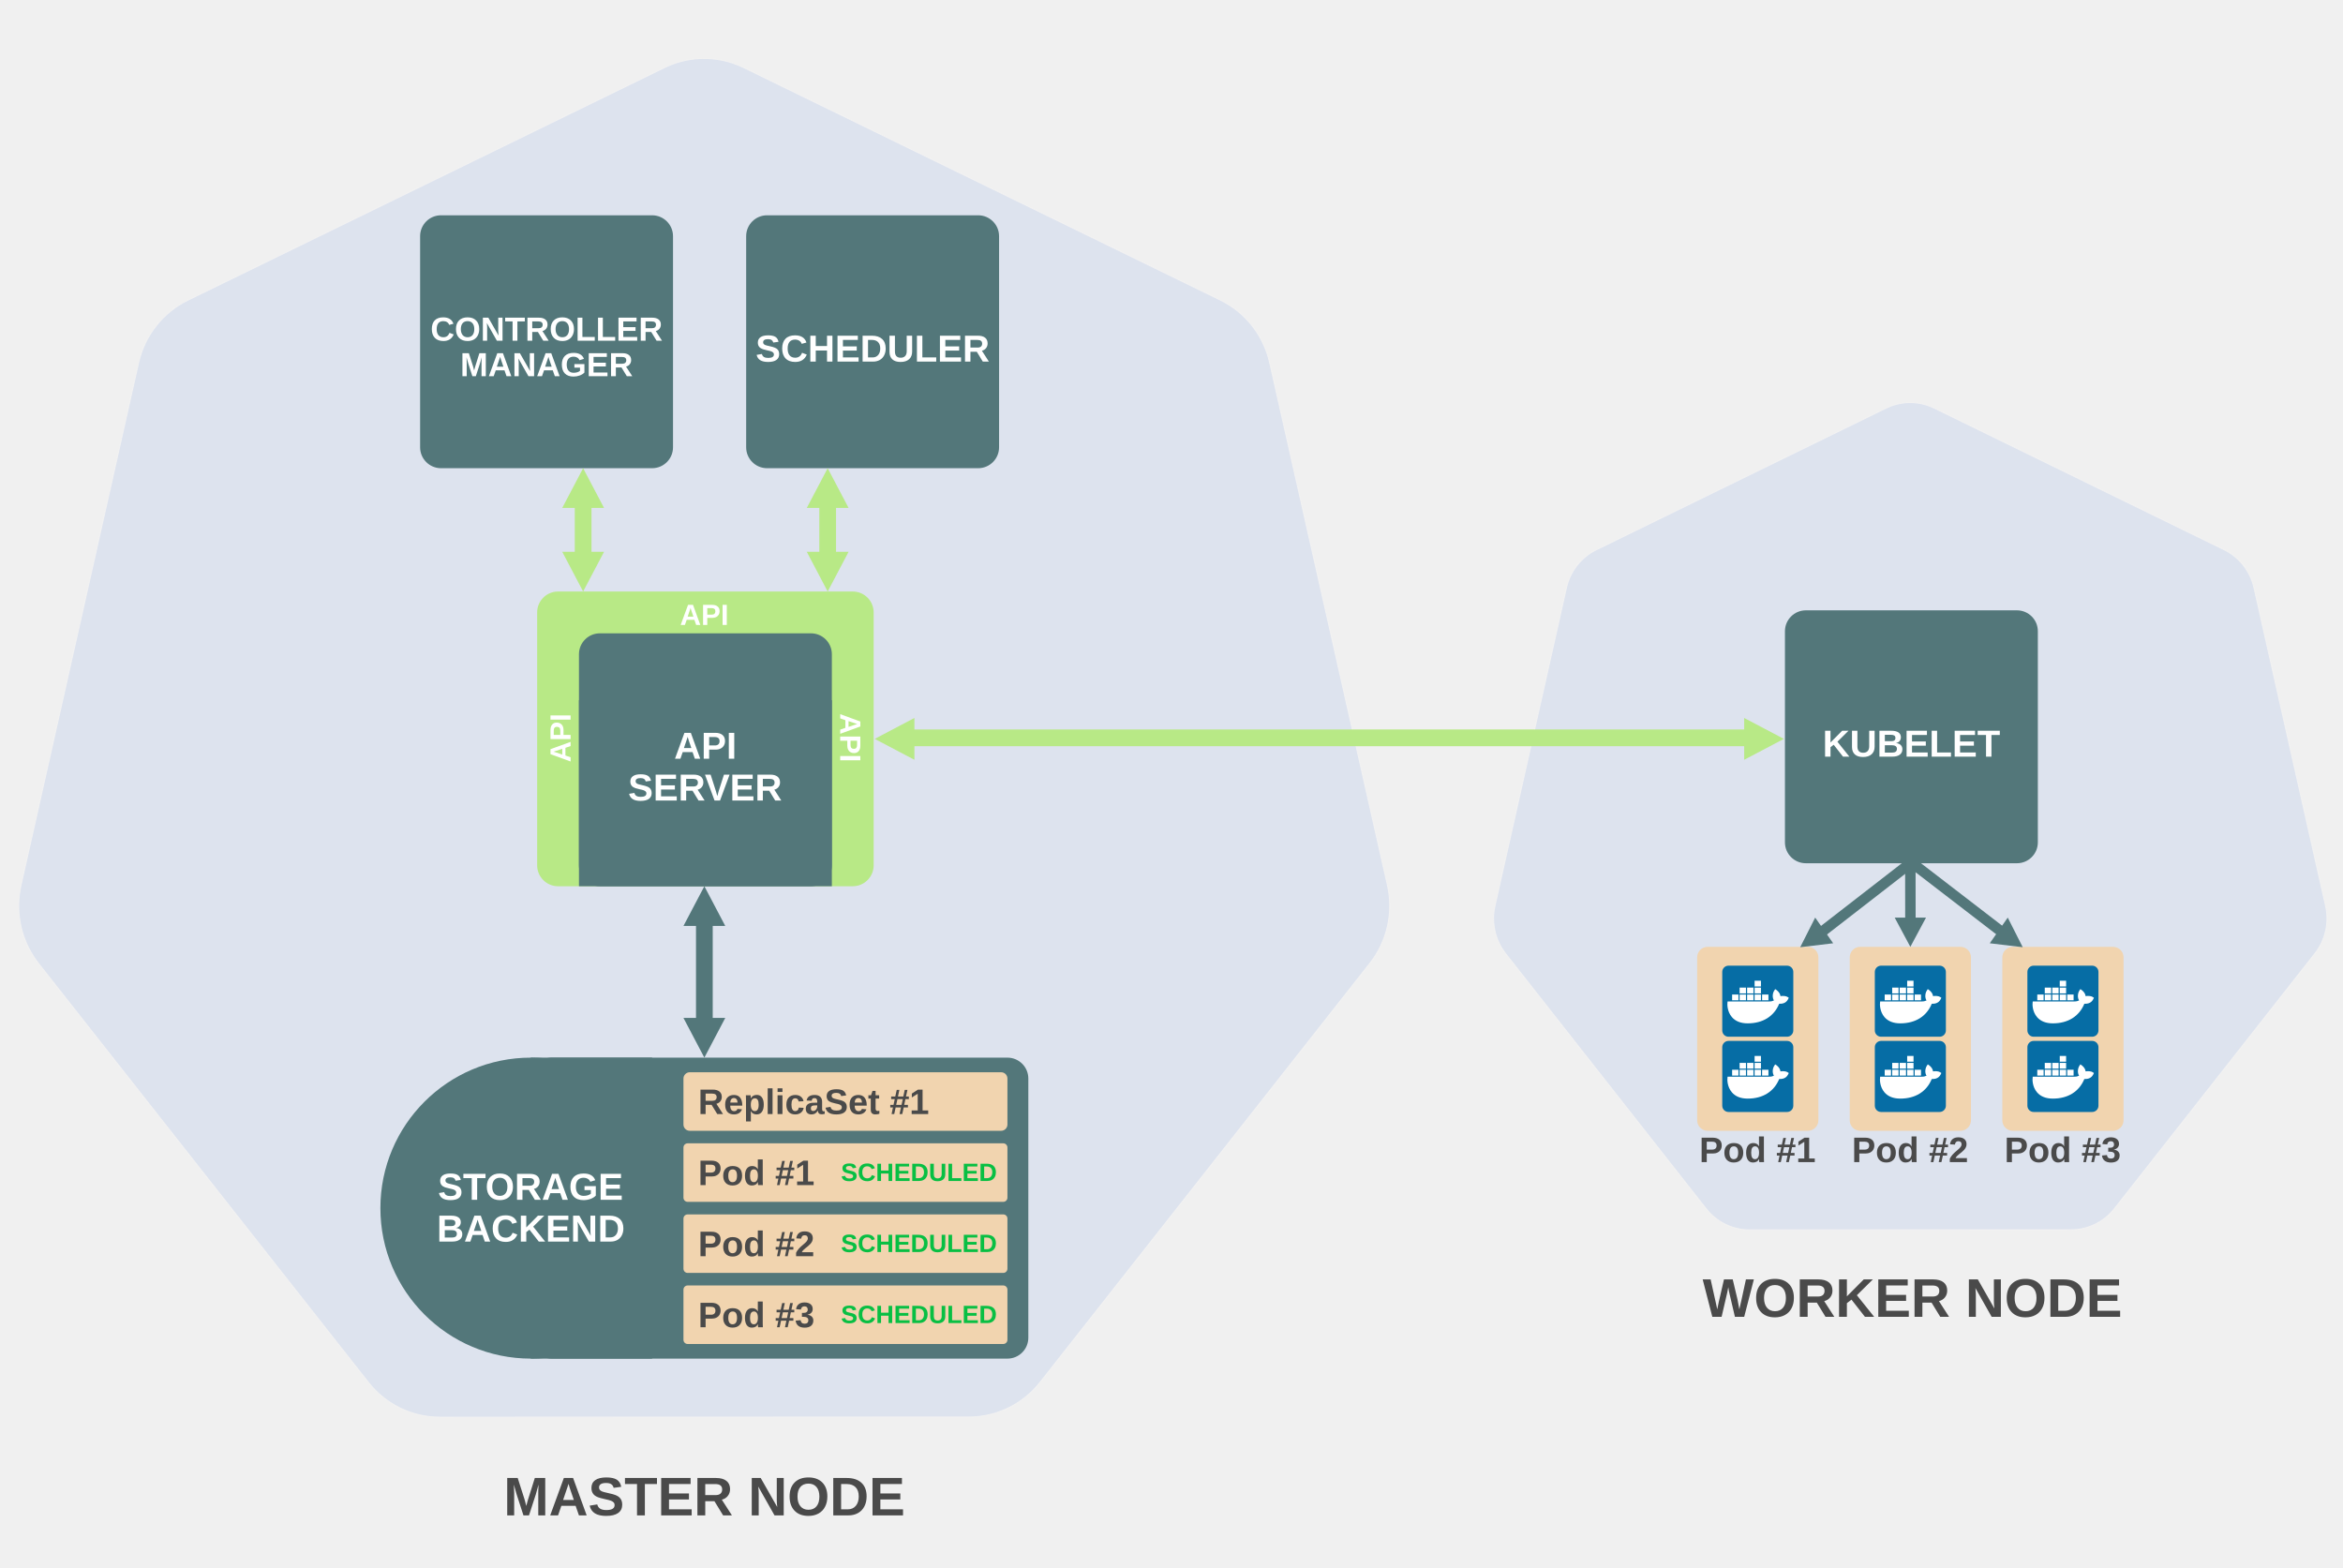
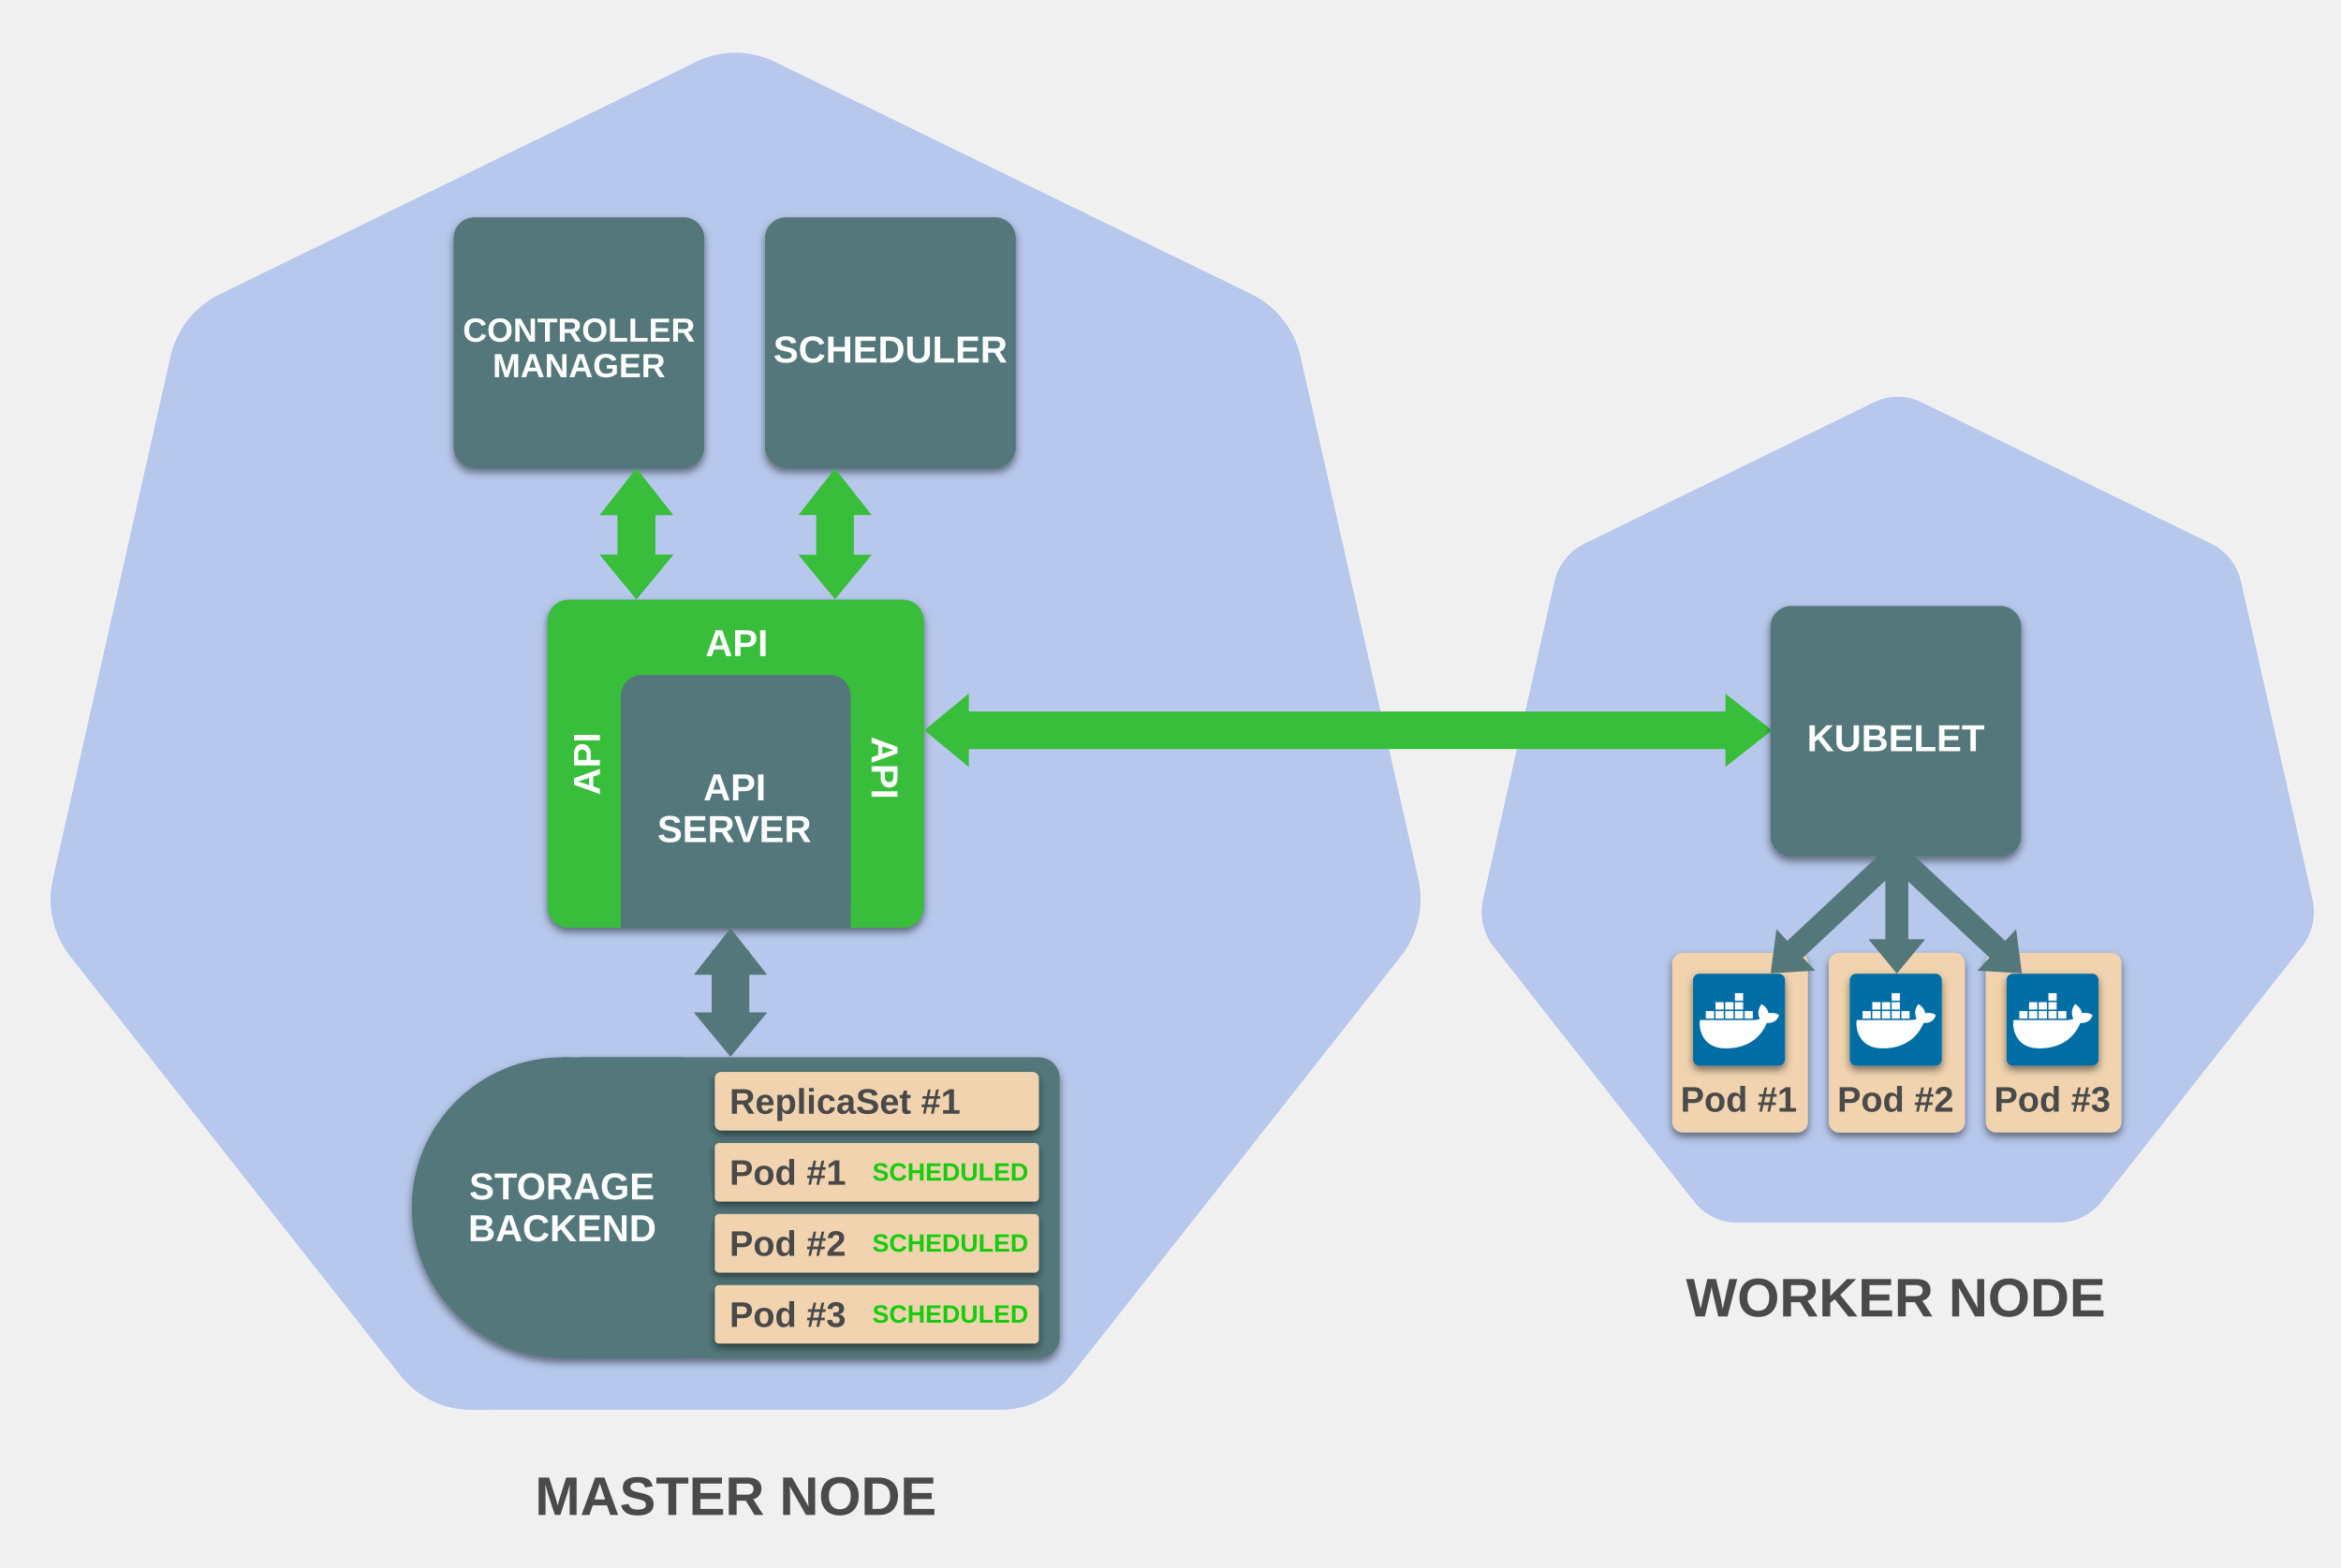
- <svg xmlns="http://www.w3.org/2000/svg" width="1121px" height="750px" viewBox="0 0 1121 750" version="1.1">
-   <g id="kubernetes-internals-7" stroke="none" stroke-width="1" fill="none" fill-rule="evenodd" transform="translate(1, 0)">
-     <g id="Kubernetes-background" opacity="0.1" transform="translate(7, 27)" fill="#326CE5" fill-rule="nonzero" stroke="#FFFFFF" stroke-width="0.5">
+ <svg xmlns="http://www.w3.org/2000/svg" xmlns:xlink="http://www.w3.org/1999/xlink" width="1120px" height="750px" viewBox="0 0 1120 750" version="1.1">
+   <defs>
+     <filter x="-3.9%" y="-9.7%" width="107.7%" height="118.1%" filterUnits="objectBoundingBox" id="filter-1">
+       <feOffset dx="0" dy="2" in="SourceAlpha" result="shadowOffsetOuter1" />
+       <feGaussianBlur stdDeviation="2" in="shadowOffsetOuter1" result="shadowBlurOuter1" />
+       <feColorMatrix values="0 0 0 0 0   0 0 0 0 0   0 0 0 0 0  0 0 0 0.5 0" type="matrix" in="shadowBlurOuter1" result="shadowMatrixOuter1" />
+       <feMerge>
+         <feMergeNode in="shadowMatrixOuter1" />
+         <feMergeNode in="SourceGraphic" />
+       </feMerge>
+     </filter>
+     <filter x="-7.7%" y="-42.9%" width="115.5%" height="185.7%" filterUnits="objectBoundingBox" id="filter-2">
+       <feOffset dx="0" dy="2" in="SourceAlpha" result="shadowOffsetOuter1" />
+       <feGaussianBlur stdDeviation="2" in="shadowOffsetOuter1" result="shadowBlurOuter1" />
+       <feColorMatrix values="0 0 0 0 0   0 0 0 0 0   0 0 0 0 0  0 0 0 0.5 0" type="matrix" in="shadowBlurOuter1" result="shadowMatrixOuter1" />
+       <feMerge>
+         <feMergeNode in="shadowMatrixOuter1" />
+         <feMergeNode in="SourceGraphic" />
+       </feMerge>
+     </filter>
+     <filter x="-7.7%" y="-42.9%" width="115.5%" height="185.7%" filterUnits="objectBoundingBox" id="filter-3">
+       <feOffset dx="0" dy="2" in="SourceAlpha" result="shadowOffsetOuter1" />
+       <feGaussianBlur stdDeviation="2" in="shadowOffsetOuter1" result="shadowBlurOuter1" />
+       <feColorMatrix values="0 0 0 0 0   0 0 0 0 0   0 0 0 0 0  0 0 0 0.5 0" type="matrix" in="shadowBlurOuter1" result="shadowMatrixOuter1" />
+       <feMerge>
+         <feMergeNode in="shadowMatrixOuter1" />
+         <feMergeNode in="SourceGraphic" />
+       </feMerge>
+     </filter>
+     <filter x="-7.7%" y="-42.9%" width="115.5%" height="185.7%" filterUnits="objectBoundingBox" id="filter-4">
+       <feOffset dx="0" dy="2" in="SourceAlpha" result="shadowOffsetOuter1" />
+       <feGaussianBlur stdDeviation="2" in="shadowOffsetOuter1" result="shadowBlurOuter1" />
+       <feColorMatrix values="0 0 0 0 0   0 0 0 0 0   0 0 0 0 0  0 0 0 0.5 0" type="matrix" in="shadowBlurOuter1" result="shadowMatrixOuter1" />
+       <feMerge>
+         <feMergeNode in="shadowMatrixOuter1" />
+         <feMergeNode in="SourceGraphic" />
+       </feMerge>
+     </filter>
+     <rect id="path-5" x="0" y="0" width="155" height="28" rx="2" />
+     <filter x="-4.5%" y="-17.9%" width="109.0%" height="150.0%" filterUnits="objectBoundingBox" id="filter-6">
+       <feOffset dx="0" dy="2" in="SourceAlpha" result="shadowOffsetOuter1" />
+       <feGaussianBlur stdDeviation="2" in="shadowOffsetOuter1" result="shadowBlurOuter1" />
+       <feColorMatrix values="0 0 0 0 0   0 0 0 0 0   0 0 0 0 0  0 0 0 0.5 0" type="matrix" in="shadowBlurOuter1" />
+     </filter>
+     <rect id="path-7" x="262" y="287" width="180" height="157" rx="10" />
+     <filter x="-3.9%" y="-3.2%" width="107.8%" height="108.9%" filterUnits="objectBoundingBox" id="filter-8">
+       <feOffset dx="0" dy="2" in="SourceAlpha" result="shadowOffsetOuter1" />
+       <feGaussianBlur stdDeviation="2" in="shadowOffsetOuter1" result="shadowBlurOuter1" />
+       <feColorMatrix values="0 0 0 0 0   0 0 0 0 0   0 0 0 0 0  0 0 0 0.5 0" type="matrix" in="shadowBlurOuter1" />
+     </filter>
+     <filter x="-10.0%" y="-10.0%" width="120.0%" height="120.0%" filterUnits="objectBoundingBox" id="filter-9">
+       <feOffset dx="0" dy="2" in="SourceAlpha" result="shadowOffsetOuter1" />
+       <feGaussianBlur stdDeviation="2" in="shadowOffsetOuter1" result="shadowBlurOuter1" />
+       <feColorMatrix values="0 0 0 0 0   0 0 0 0 0   0 0 0 0 0  0 0 0 0.5 0" type="matrix" in="shadowBlurOuter1" result="shadowMatrixOuter1" />
+       <feMerge>
+         <feMergeNode in="shadowMatrixOuter1" />
+         <feMergeNode in="SourceGraphic" />
+       </feMerge>
+     </filter>
+     <filter x="-10.0%" y="-10.0%" width="120.0%" height="120.0%" filterUnits="objectBoundingBox" id="filter-10">
+       <feOffset dx="0" dy="2" in="SourceAlpha" result="shadowOffsetOuter1" />
+       <feGaussianBlur stdDeviation="2" in="shadowOffsetOuter1" result="shadowBlurOuter1" />
+       <feColorMatrix values="0 0 0 0 0   0 0 0 0 0   0 0 0 0 0  0 0 0 0.5 0" type="matrix" in="shadowBlurOuter1" result="shadowMatrixOuter1" />
+       <feMerge>
+         <feMergeNode in="shadowMatrixOuter1" />
+         <feMergeNode in="SourceGraphic" />
+       </feMerge>
+     </filter>
+     <filter x="-10.0%" y="-10.0%" width="120.0%" height="120.0%" filterUnits="objectBoundingBox" id="filter-11">
+       <feOffset dx="0" dy="2" in="SourceAlpha" result="shadowOffsetOuter1" />
+       <feGaussianBlur stdDeviation="2" in="shadowOffsetOuter1" result="shadowBlurOuter1" />
+       <feColorMatrix values="0 0 0 0 0   0 0 0 0 0   0 0 0 0 0  0 0 0 0.5 0" type="matrix" in="shadowBlurOuter1" result="shadowMatrixOuter1" />
+       <feMerge>
+         <feMergeNode in="shadowMatrixOuter1" />
+         <feMergeNode in="SourceGraphic" />
+       </feMerge>
+     </filter>
+     <rect id="path-12" x="800" y="456" width="65" height="86" rx="5" />
+     <filter x="-10.8%" y="-5.8%" width="121.5%" height="116.3%" filterUnits="objectBoundingBox" id="filter-13">
+       <feOffset dx="0" dy="2" in="SourceAlpha" result="shadowOffsetOuter1" />
+       <feGaussianBlur stdDeviation="2" in="shadowOffsetOuter1" result="shadowBlurOuter1" />
+       <feColorMatrix values="0 0 0 0 0   0 0 0 0 0   0 0 0 0 0  0 0 0 0.5 0" type="matrix" in="shadowBlurOuter1" />
+     </filter>
+     <filter x="-18.5%" y="-14.0%" width="136.9%" height="127.9%" filterUnits="objectBoundingBox" id="filter-14">
+       <feOffset dx="0" dy="2" in="SourceAlpha" result="shadowOffsetOuter1" />
+       <feGaussianBlur stdDeviation="2" in="shadowOffsetOuter1" result="shadowBlurOuter1" />
+       <feColorMatrix values="0 0 0 0 0   0 0 0 0 0   0 0 0 0 0  0 0 0 0.5 0" type="matrix" in="shadowBlurOuter1" result="shadowMatrixOuter1" />
+       <feMerge>
+         <feMergeNode in="shadowMatrixOuter1" />
+         <feMergeNode in="SourceGraphic" />
+       </feMerge>
+     </filter>
+     <filter x="-27.3%" y="-27.3%" width="154.5%" height="154.5%" filterUnits="objectBoundingBox" id="filter-15">
+       <feOffset dx="0" dy="2" in="SourceAlpha" result="shadowOffsetOuter1" />
+       <feGaussianBlur stdDeviation="2" in="shadowOffsetOuter1" result="shadowBlurOuter1" />
+       <feColorMatrix values="0 0 0 0 0   0 0 0 0 0   0 0 0 0 0  0 0 0 0.5 0" type="matrix" in="shadowBlurOuter1" result="shadowMatrixOuter1" />
+       <feMerge>
+         <feMergeNode in="shadowMatrixOuter1" />
+         <feMergeNode in="SourceGraphic" />
+       </feMerge>
+     </filter>
+     <filter x="-27.3%" y="-27.3%" width="154.5%" height="154.5%" filterUnits="objectBoundingBox" id="filter-16">
+       <feOffset dx="0" dy="2" in="SourceAlpha" result="shadowOffsetOuter1" />
+       <feGaussianBlur stdDeviation="2" in="shadowOffsetOuter1" result="shadowBlurOuter1" />
+       <feColorMatrix values="0 0 0 0 0   0 0 0 0 0   0 0 0 0 0  0 0 0 0.5 0" type="matrix" in="shadowBlurOuter1" result="shadowMatrixOuter1" />
+       <feMerge>
+         <feMergeNode in="shadowMatrixOuter1" />
+         <feMergeNode in="SourceGraphic" />
+       </feMerge>
+     </filter>
+     <rect id="path-17" x="950" y="456" width="65" height="86" rx="5" />
+     <filter x="-10.8%" y="-5.8%" width="121.5%" height="116.3%" filterUnits="objectBoundingBox" id="filter-18">
+       <feOffset dx="0" dy="2" in="SourceAlpha" result="shadowOffsetOuter1" />
+       <feGaussianBlur stdDeviation="2" in="shadowOffsetOuter1" result="shadowBlurOuter1" />
+       <feColorMatrix values="0 0 0 0 0   0 0 0 0 0   0 0 0 0 0  0 0 0 0.5 0" type="matrix" in="shadowBlurOuter1" />
+     </filter>
+     <filter x="-27.3%" y="-27.3%" width="154.5%" height="154.5%" filterUnits="objectBoundingBox" id="filter-19">
+       <feOffset dx="0" dy="2" in="SourceAlpha" result="shadowOffsetOuter1" />
+       <feGaussianBlur stdDeviation="2" in="shadowOffsetOuter1" result="shadowBlurOuter1" />
+       <feColorMatrix values="0 0 0 0 0   0 0 0 0 0   0 0 0 0 0  0 0 0 0.5 0" type="matrix" in="shadowBlurOuter1" result="shadowMatrixOuter1" />
+       <feMerge>
+         <feMergeNode in="shadowMatrixOuter1" />
+         <feMergeNode in="SourceGraphic" />
+       </feMerge>
+     </filter>
+   </defs>
+   <g id="kubernetes-internals-7" stroke="none" stroke-width="1" fill="none" fill-rule="evenodd">
+     <g id="Kubernetes-background" opacity="0.3" transform="translate(708, 189)" fill="#326CE5" fill-rule="nonzero" stroke="#FFFFFF" stroke-width="0.5">
+       <path d="M198.574,0.615 C195.049,0.797 191.594,1.691 188.414,3.245 L49.78,71.008 C42.511,74.559 37.231,81.275 35.436,89.255 L1.233,241.467 C-0.362,248.552 0.936,255.991 4.833,262.09 C5.3,262.828 5.803,263.542 6.34,264.23 L102.297,386.279 C107.329,392.677 114.957,396.402 123.024,396.4 L276.907,396.364 C284.971,396.37 292.599,392.652 297.634,386.261 L393.556,264.194 C398.59,257.793 400.476,249.414 398.68,241.431 L364.425,89.218 C362.629,81.239 357.35,74.523 350.081,70.972 L211.428,3.245 C207.428,1.29 203.008,0.386 198.574,0.615 Z" id="path3055" />
+     </g>
+     <g id="Kubernetes-background" opacity="0.3" transform="translate(23, 24)" fill="#326CE5" fill-rule="nonzero" stroke="#FFFFFF" stroke-width="0.5">
      <path d="M326.654,1.011 C320.855,1.309 315.173,2.777 309.941,5.33 L81.887,116.618 C69.93,122.45 61.246,133.479 58.291,146.585 L2.029,396.566 C-0.596,408.202 1.54,420.419 7.95,430.434 C8.719,431.646 9.546,432.819 10.429,433.949 L168.279,634.393 C176.556,644.9 189.105,651.017 202.375,651.015 L455.512,650.955 C468.777,650.965 481.326,644.859 489.608,634.363 L647.4,433.89 C655.681,423.378 658.784,409.617 655.829,396.506 L599.479,146.525 C596.525,133.42 587.84,122.39 575.883,116.558 L347.8,5.33 C341.22,2.119 333.948,0.634 326.654,1.011 Z" id="path3055" />
    </g>
-     <g id="Group-16" transform="translate(326, 424)">
-       <path d="M10,19 L10,63" id="Line" stroke="#53777A" stroke-width="8" stroke-linecap="square" />
-       <polygon id="Triangle" fill="#53777A" transform="translate(10, 72.5) scale(-1, -1) translate(-10, -72.5) " points="10 63 20 82 0 82" />
-       <polygon id="Triangle" fill="#53777A" transform="translate(10, 9.5) scale(-1, 1) translate(-10, -9.5) " points="10 0 20 19 0 19" />
-     </g>
-     <g id="Kubernetes-background" opacity="0.1" transform="translate(713, 192)" fill="#326CE5" fill-rule="nonzero" stroke="#FFFFFF" stroke-width="0.5">
-       <path d="M198.574,0.615 C195.049,0.797 191.594,1.691 188.414,3.245 L49.78,71.008 C42.511,74.559 37.231,81.275 35.436,89.255 L1.233,241.467 C-0.362,248.552 0.936,255.991 4.833,262.09 C5.3,262.828 5.803,263.542 6.34,264.23 L102.297,386.279 C107.329,392.677 114.957,396.402 123.024,396.4 L276.907,396.364 C284.971,396.37 292.599,392.652 297.634,386.261 L393.556,264.194 C398.59,257.793 400.476,249.414 398.68,241.431 L364.425,89.218 C362.629,81.239 357.35,74.523 350.081,70.972 L211.428,3.245 C207.428,1.29 203.008,0.386 198.574,0.615 Z" id="path3055" />
-     </g>
-     <g id="Group-15" transform="translate(181, 506)">
+     <path d="M351.495,225 L352,56" id="Line-2" stroke-linecap="square" />
+     <g id="Group-15" filter="url(#filter-1)" transform="translate(197, 506)">
      <rect id="Rectangle-4" fill="#53777A" x="72" y="1.70530257e-13" width="58" height="144" />
      <rect id="Rectangle-4" fill="#53777A" x="72" y="-5.68434189e-14" width="238" height="144" rx="10" />
-       <g id="Group-12" transform="translate(145, 41)">
+       <g id="Group-12" filter="url(#filter-2)" transform="translate(145, 41)">
        <rect id="Rectangle-3" fill="#F1D4AF" x="0" y="0" width="155" height="28" rx="2" />
        <text id="Pod-#1" font-family="Arial-BoldMT, Arial" font-size="17" font-weight="bold" fill="#4A4A4A">
          <tspan x="7" y="20">Pod #1</tspan>
        </text>
-         <text id="scheduled" font-family="Arial-BoldMT, Arial" font-size="12" font-weight="bold" fill="#08BF43">
+         <text id="SCHEDULED" font-family="Arial-BoldMT, Arial" font-size="12" font-weight="bold" fill="#17CC0B">
          <tspan x="75.328" y="18">SCHEDULED</tspan>
        </text>
      </g>
-       <g id="Group-11" transform="translate(145, 7)">
+       <g id="Group-11" filter="url(#filter-3)" transform="translate(145, 7)">
        <rect id="Rectangle-3" fill="#F1D4AF" x="0" y="0" width="155" height="28" rx="3" />
        <text id="ReplicaSet-#1" font-family="Arial-BoldMT, Arial" font-size="17" font-weight="bold" fill="#4A4A4A">
          <tspan x="7" y="20">ReplicaSet #1</tspan>
        </text>
      </g>
-       <g id="Group-13" transform="translate(145, 75)">
+       <g id="Group-13" filter="url(#filter-4)" transform="translate(145, 75)">
        <rect id="Rectangle-3" fill="#F1D4AF" x="0" y="0" width="155" height="28" rx="2" />
        <text id="Pod-#2" font-family="Arial-BoldMT, Arial" font-size="17" font-weight="bold" fill="#4A4A4A">
          <tspan x="7" y="20">Pod #2</tspan>
        </text>
-         <text id="scheduled" font-family="Arial-BoldMT, Arial" font-size="12" font-weight="bold" fill="#08BF43">
+         <text id="SCHEDULED" font-family="Arial-BoldMT, Arial" font-size="12" font-weight="bold" fill="#17CC0B">
          <tspan x="75.328" y="18">SCHEDULED</tspan>
        </text>
      </g>
      <g id="Group-14" transform="translate(145, 109)">
-         <rect id="Rectangle-3" fill="#F1D4AF" x="0" y="0" width="155" height="28" rx="2" />
+         <g id="Rectangle-3">
+           <use fill="black" fill-opacity="1" filter="url(#filter-6)" xlink:href="#path-5" />
+           <use fill="#F1D4AF" fill-rule="evenodd" xlink:href="#path-5" />
+         </g>
        <text id="Pod-#3" font-family="Arial-BoldMT, Arial" font-size="17" font-weight="bold" fill="#4A4A4A">
          <tspan x="7" y="20">Pod #3</tspan>
        </text>
-         <text id="scheduled" font-family="Arial-BoldMT, Arial" font-size="12" font-weight="bold" fill="#08BF43">
+         <text id="SCHEDULED" font-family="Arial-BoldMT, Arial" font-size="12" font-weight="bold" fill="#17CC0B">
          <tspan x="75.328" y="18">SCHEDULED</tspan>
        </text>
      </g>
      <g id="Group">
        <circle id="Oval" fill="#53777A" cx="72" cy="72" r="72" />
        <text id="STORAGE-BACKEND" font-family="Arial-BoldMT, Arial" font-size="18" font-weight="bold" fill="#FFFFFF">
          <tspan x="27.497" y="68">STORAGE</tspan>
          <tspan x="27" y="88">BACKEND</tspan>
        </text>
      </g>
    </g>
-     <g id="Group-6" transform="translate(256, 283)">
-       <rect id="Rectangle" fill="#B8E986" x="0" y="0" width="161" height="141" rx="10" />
-       <path d="M30,20 L131,20 C136.523,20 141,24.477 141,30 L141,131 C141,136.523 136.523,141 131,141 L30,141 C24.477,141 20,136.523 20,131 L20,30 C20,24.477 24.477,20 30,20 Z" id="Rectangle" fill="#53777A" />
-       <polygon id="Rectangle" fill="#53777A" points="20 52 141 52 141 141 20 141" />
-       <text id="API" font-family="Arial-BoldMT, Arial" font-size="14" font-weight="bold" fill="#FFFFFF">
-         <tspan x="68.331" y="16">API</tspan>
+     <g id="Rectangle">
+       <use fill="black" fill-opacity="1" filter="url(#filter-8)" xlink:href="#path-7" />
+       <use fill="#38BE3B" fill-rule="evenodd" xlink:href="#path-7" />
+     </g>
+     <text id="API" transform="translate(278, 365.5) rotate(-90) translate(-278, -365.5) " font-family="Arial-BoldMT, Arial" font-size="18" font-weight="bold" fill="#FFFFFF">
+       <tspan x="262.997" y="374.5">API</tspan>
+     </text>
+     <text id="API" font-family="Arial-BoldMT, Arial" font-size="18" font-weight="bold" fill="#FFFFFF">
+       <tspan x="337.497" y="314">API</tspan>
+     </text>
+     <text id="API" transform="translate(426, 367.5) rotate(90) translate(-426, -367.5) " font-family="Arial-BoldMT, Arial" font-size="18" font-weight="bold" fill="#FFFFFF">
+       <tspan x="410.997" y="376.5">API</tspan>
+     </text>
+     <g id="Group-2" transform="translate(297, 323)">
+       <path d="M10,0 L100,0 C105.523,-1.01453063e-15 110,4.477 110,10 L110,111 C110,116.523 105.523,121 100,121 L10,121 C4.477,121 6.76353751e-16,116.523 0,111 L0,10 C-6.76353751e-16,4.477 4.477,1.01453063e-15 10,0 Z" id="Rectangle" fill="#53777A" />
+       <polygon id="Rectangle" fill="#53777A" points="0 32 110 32 110 121 0 121" />
+       <text id="API-SERVER" font-family="Arial-BoldMT, Arial" font-size="18" font-weight="bold" fill="#FFFFFF">
+         <tspan x="39.492" y="60">API</tspan>
+         <tspan x="17.485" y="80">SERVER</tspan>
      </text>
-       <text id="API" transform="translate(151, 70) rotate(90) translate(-151, -70) " font-family="Arial-BoldMT, Arial" font-size="14" font-weight="bold" fill="#FFFFFF">
-         <tspan x="139.331" y="76">API</tspan>
+     </g>
+     <g id="Group-9" filter="url(#filter-9)" transform="translate(366, 104)">
+       <path d="M10,0 L110,0 C115.523,-1.01453063e-15 120,4.477 120,10 L120,110 C120,115.523 115.523,120 110,120 L10,120 C4.477,120 6.76353751e-16,115.523 0,110 L0,10 C-6.76353751e-16,4.477 4.477,1.01453063e-15 10,0 Z" id="Rectangle" fill="#53777A" />
+       <text id="SCHEDULER" font-family="Arial-BoldMT, Arial" font-size="18" font-weight="bold" fill="#FFFFFF">
+         <tspan x="3.996" y="69.496">SCHEDULER</tspan>
      </text>
-       <text id="API" transform="translate(10, 70) rotate(-90) translate(-10, -70) " font-family="Arial-BoldMT, Arial" font-size="14" font-weight="bold" fill="#FFFFFF">
-         <tspan x="-1.669" y="76">API</tspan>
+     </g>
+     <text id="MASTER-NODE" fill="#4A4A4A" font-family="Arial-BoldMT, Arial" font-size="26" font-weight="bold">
+       <tspan x="255.941" y="725">MASTER NODE</tspan>
+     </text>
+     <text id="WORKER-NODE" fill="#4A4A4A" font-family="Arial-BoldMT, Arial" font-size="26" font-weight="bold">
+       <tspan x="806.612" y="630">WORKER NODE</tspan>
+     </text>
+     <g id="Group-8" filter="url(#filter-10)" transform="translate(217, 104)">
+       <path d="M10,0 L110,0 C115.523,-1.01453063e-15 120,4.477 120,10 L120,110 C120,115.523 115.523,120 110,120 L10,120 C4.477,120 6.76353751e-16,115.523 0,110 L0,10 C-6.76353751e-16,4.477 4.477,1.01453063e-15 10,0 Z" id="Rectangle" fill="#53777A" />
+       <text id="CONTROLLER-MANAGER" font-family="Arial-BoldMT, Arial" font-size="16" font-weight="bold" fill="#FFFFFF">
+         <tspan x="4.449" y="59.5">CONTROLLER </tspan>
+         <tspan x="18.668" y="76.5">MANAGER</tspan>
      </text>
-       <text id="API-SERVER" font-family="Arial-BoldMT, Arial" font-size="18" font-weight="bold" fill="#FFFFFF">
-         <tspan x="65.497" y="80">API</tspan>
-         <tspan x="43.489" y="100">SERVER</tspan>
+     </g>
+     <g id="Group-19" transform="translate(288, 225)" fill="#38BE3B" stroke="#38BE3B">
+       <path d="M16.5,20 L16.5,41" id="Line" stroke-width="18" stroke-linecap="square" />
+       <polygon id="Triangle" points="16.5 0 33 21 -1.8189894e-12 21" />
+       <polygon id="Triangle" transform="translate(16.5, 51) scale(1, -1) translate(-16.5, -51) " points="16.5 41 33 61 -1.8189894e-12 61" />
+     </g>
+     <g id="Group-19" transform="translate(288, 225)" fill="#38BE3B" stroke="#38BE3B">
+       <path d="M16.5,20 L16.5,41" id="Line" stroke-width="18" stroke-linecap="square" />
+       <polygon id="Triangle" points="16.5 0 33 21 -1.8189894e-12 21" />
+       <polygon id="Triangle" transform="translate(16.5, 51) scale(1, -1) translate(-16.5, -51) " points="16.5 41 33 61 -1.8189894e-12 61" />
+     </g>
+     <g id="Group-19" transform="translate(645, 349.5) rotate(90) translate(-645, -349.5) translate(628.5, 147.5)" fill="#38BE3B" stroke="#38BE3B">
+       <path d="M16.5,20 L16.5,384" id="Line" stroke-width="18" stroke-linecap="square" />
+       <polygon id="Triangle" points="16.5 0 33 21 -1.8189894e-12 21" />
+       <polygon id="Triangle" transform="translate(16.5, 394) scale(1, -1) translate(-16.5, -394) " points="16.5 384 33 404 5.69046512e-14 404" />
+     </g>
+     <g id="Group-19" transform="translate(333, 445)" stroke="#53777A">
+       <path d="M16.5,19 L16.5,40" id="Line" stroke-width="18" fill="#38BE3B" stroke-linecap="square" />
+       <polygon id="Triangle" fill="#53777A" points="16.5 0 33 21 0 21" />
+       <polygon id="Triangle" fill="#53777A" transform="translate(16.5, 50) scale(1, -1) translate(-16.5, -50) " points="16.5 40 33 60 0 60" />
+     </g>
+     <g id="Group-19" transform="translate(383, 225)" fill="#38BE3B" stroke="#38BE3B">
+       <path d="M16.5,20 L16.5,41" id="Line" stroke-width="18" stroke-linecap="square" />
+       <polygon id="Triangle" points="16.5 0 33 21 -1.8189894e-12 21" />
+       <polygon id="Triangle" transform="translate(16.5, 51) scale(1, -1) translate(-16.5, -51) " points="16.5 41 33 61 -1.8189894e-12 61" />
+     </g>
+     <g id="Group-7" filter="url(#filter-11)" transform="translate(847, 290)">
+       <path d="M10,0 L110,0 C115.523,-1.01453063e-15 120,4.477 120,10 L120,110 C120,115.523 115.523,120 110,120 L10,120 C4.477,120 6.76353751e-16,115.523 0,110 L0,10 C-6.76353751e-16,4.477 4.477,1.01453063e-15 10,0 Z" id="Rectangle" fill="#53777A" />
+       <text id="KUBELET" font-family="Arial-BoldMT, Arial" font-size="18" font-weight="bold" fill="#FFFFFF">
+         <tspan x="17.5" y="69.496">KUBELET</tspan>
      </text>
    </g>
-     <g id="Group-5" transform="translate(811, 453)">
-       <text id="Pod-#1" font-family="Arial-BoldMT, Arial" font-size="17" font-weight="bold" fill="#4A4A4A">
-         <tspan x="1" y="103">Pod #1</tspan>
-       </text>
-       <rect id="Rectangle" fill="#F1D4AF" x="0" y="0" width="58" height="88" rx="5" />
-       <g id="Group-2" transform="translate(12, 9)" fill-rule="nonzero">
+     <g id="Rectangle">
+       <use fill="black" fill-opacity="1" filter="url(#filter-13)" xlink:href="#path-12" />
+       <use fill="#F1D4AF" fill-rule="evenodd" xlink:href="#path-12" />
+     </g>
+     <text id="Pod-#1" font-family="Arial-BoldMT, Arial" font-size="17" font-weight="bold" fill="#4A4A4A">
+       <tspan x="804" y="532">Pod #1</tspan>
+     </text>
+     <g id="Group-6" filter="url(#filter-14)" transform="translate(875, 456)">
+       <rect id="Rectangle" fill="#F1D4AF" x="0" y="0" width="65" height="86" rx="5" />
+       <g id="Group-2" filter="url(#filter-15)" transform="translate(10, 10)" fill-rule="nonzero">
        <g id="Group">
-           <rect id="Rectangle-3" fill="#066DA5" x="0" y="0" width="34" height="34" rx="3" />
-           <path d="M19.069,16.57 L22.103,16.57 L22.103,13.812 L19.069,13.812 L19.069,16.57 Z M15.484,16.57 L18.518,16.57 L18.518,13.812 L15.484,13.812 L15.484,16.57 Z M11.899,16.57 L14.933,16.57 L14.933,13.812 L11.899,13.812 L11.899,16.57 Z M8.314,16.57 L11.347,16.57 L11.347,13.812 L8.314,13.812 L8.314,16.57 Z M4.728,16.57 L7.762,16.57 L7.762,13.812 L4.728,13.812 L4.728,16.57 Z M8.314,13.26 L11.347,13.26 L11.347,10.502 L8.314,10.502 L8.314,13.26 Z M11.899,13.26 L14.933,13.26 L14.933,10.502 L11.899,10.502 L11.899,13.26 Z M15.484,13.26 L18.518,13.26 L18.518,10.502 L15.484,10.502 L15.484,13.26 Z M15.484,9.951 L18.518,9.951 L18.518,7.193 L15.484,7.193 L15.484,9.951 Z M31.22,14.961 C30.558,14.518 29.035,14.356 27.864,14.577 C27.713,13.473 27.098,12.517 25.979,11.652 L25.336,11.223 L24.907,11.867 C24.358,12.695 24.083,13.843 24.173,14.944 C24.214,15.331 24.341,16.023 24.739,16.632 C24.341,16.846 23.554,17.141 22.517,17.121 L2.565,17.121 L2.526,17.351 C2.338,18.457 2.342,21.909 4.584,24.562 C6.287,26.579 8.841,27.601 12.175,27.601 C19.401,27.601 24.747,24.275 27.251,18.228 C28.236,18.247 30.356,18.234 31.445,16.153 C31.473,16.105 31.538,15.981 31.728,15.586 L31.833,15.37 L31.22,14.961 Z" id="Page-1" fill="#FFFFFF" />
+           <rect id="Rectangle-3" fill="#066DA5" x="0" y="0" width="44" height="44" rx="3" />
+           <path d="M24.678,21.443 L28.604,21.443 L28.604,17.874 L24.678,17.874 L24.678,21.443 Z M20.038,21.443 L23.964,21.443 L23.964,17.874 L20.038,17.874 L20.038,21.443 Z M15.398,21.443 L19.325,21.443 L19.325,17.874 L15.398,17.874 L15.398,21.443 Z M10.759,21.443 L14.685,21.443 L14.685,17.874 L10.759,17.874 L10.759,21.443 Z M6.119,21.443 L10.045,21.443 L10.045,17.874 L6.119,17.874 L6.119,21.443 Z M10.759,17.16 L14.685,17.16 L14.685,13.591 L10.759,13.591 L10.759,17.16 Z M15.398,17.16 L19.325,17.16 L19.325,13.591 L15.398,13.591 L15.398,17.16 Z M20.038,17.16 L23.964,17.16 L23.964,13.591 L20.038,13.591 L20.038,17.16 Z M20.038,12.877 L23.964,12.877 L23.964,9.308 L20.038,9.308 L20.038,12.877 Z M40.402,19.362 C39.545,18.788 37.575,18.578 36.059,18.864 C35.864,17.436 35.068,16.198 33.62,15.079 L32.788,14.524 L32.233,15.357 C31.522,16.429 31.167,17.914 31.283,19.339 C31.335,19.84 31.5,20.736 32.015,21.524 C31.5,21.801 30.482,22.182 29.139,22.157 L3.319,22.157 L3.269,22.454 C3.026,23.886 3.031,28.353 5.932,31.786 C8.136,34.396 11.441,35.719 15.755,35.719 C25.107,35.719 32.026,31.414 35.266,23.589 C36.54,23.614 39.284,23.597 40.693,20.904 C40.73,20.842 40.814,20.681 41.06,20.171 L41.195,19.891 L40.402,19.362 Z" id="Page-1" fill="#FFFFFF" />
        </g>
      </g>
-       <g id="Group-2" transform="translate(12, 45)" fill-rule="nonzero">
-         <g id="Group">
-           <rect id="Rectangle-3" fill="#066DA5" x="0" y="0" width="34" height="34" rx="3" />
-           <path d="M19.069,16.57 L22.103,16.57 L22.103,13.812 L19.069,13.812 L19.069,16.57 Z M15.484,16.57 L18.518,16.57 L18.518,13.812 L15.484,13.812 L15.484,16.57 Z M11.899,16.57 L14.933,16.57 L14.933,13.812 L11.899,13.812 L11.899,16.57 Z M8.314,16.57 L11.347,16.57 L11.347,13.812 L8.314,13.812 L8.314,16.57 Z M4.728,16.57 L7.762,16.57 L7.762,13.812 L4.728,13.812 L4.728,16.57 Z M8.314,13.26 L11.347,13.26 L11.347,10.502 L8.314,10.502 L8.314,13.26 Z M11.899,13.26 L14.933,13.26 L14.933,10.502 L11.899,10.502 L11.899,13.26 Z M15.484,13.26 L18.518,13.26 L18.518,10.502 L15.484,10.502 L15.484,13.26 Z M15.484,9.951 L18.518,9.951 L18.518,7.193 L15.484,7.193 L15.484,9.951 Z M31.22,14.961 C30.558,14.518 29.035,14.356 27.864,14.577 C27.713,13.473 27.098,12.517 25.979,11.652 L25.336,11.223 L24.907,11.867 C24.358,12.695 24.083,13.843 24.173,14.944 C24.214,15.331 24.341,16.023 24.739,16.632 C24.341,16.846 23.554,17.141 22.517,17.121 L2.565,17.121 L2.526,17.351 C2.338,18.457 2.342,21.909 4.584,24.562 C6.287,26.579 8.841,27.601 12.175,27.601 C19.401,27.601 24.747,24.275 27.251,18.228 C28.236,18.247 30.356,18.234 31.445,16.153 C31.473,16.105 31.538,15.981 31.728,15.586 L31.833,15.37 L31.22,14.961 Z" id="Page-1" fill="#FFFFFF" />
-         </g>
-       </g>
-     </g>
-     <g id="Group-9" transform="translate(356, 103)">
-       <path d="M10,0 L111,0 C116.523,-1.01453063e-15 121,4.477 121,10 L121,111 C121,116.523 116.523,121 111,121 L10,121 C4.477,121 6.76353751e-16,116.523 0,111 L0,10 C-6.76353751e-16,4.477 4.477,1.01453063e-15 10,0 Z" id="Rectangle" fill="#53777A" />
-       <text id="SCHEDULER" font-family="Arial-BoldMT, Arial" font-size="18" font-weight="bold" fill="#FFFFFF">
-         <tspan x="4.496" y="70">SCHEDULER</tspan>
-       </text>
-     </g>
-     <text id="MASTER-NODE" fill="#4A4A4A" font-family="Arial-BoldMT, Arial" font-size="26" font-weight="bold">
-       <tspan x="239.941" y="725">MASTER NODE</tspan>
-     </text>
-     <text id="WORKER-NODE" fill="#4A4A4A" font-family="Arial-BoldMT, Arial" font-size="26" font-weight="bold">
-       <tspan x="813.612" y="630">WORKER NODE</tspan>
-     </text>
-     <g id="Group-8" transform="translate(200, 103)">
-       <path d="M10,0 L111,0 C116.523,-1.01453063e-15 121,4.477 121,10 L121,111 C121,116.523 116.523,121 111,121 L10,121 C4.477,121 6.76353751e-16,116.523 0,111 L0,10 C-6.76353751e-16,4.477 4.477,1.01453063e-15 10,0 Z" id="Rectangle" fill="#53777A" />
-       <text id="CONTROLLER-MANAGER" font-family="Arial-BoldMT, Arial" font-size="16" font-weight="bold" fill="#FFFFFF">
-         <tspan x="4.949" y="60">CONTROLLER </tspan>
-         <tspan x="19.168" y="77">MANAGER</tspan>
-       </text>
-     </g>
-     <g id="Group-19" transform="translate(268, 224)">
-       <path d="M10,19 L10,40" id="Line" stroke="#B8E986" stroke-width="8" stroke-linecap="square" />
-       <polygon id="Triangle" fill="#B8E986" points="10 0 20 19 0 19" />
-       <polygon id="Triangle" fill="#B8E986" transform="translate(10, 49.5) scale(1, -1) translate(-10, -49.5) " points="10 40 20 59 0 59" />
-     </g>
-     <g id="Group-20" transform="translate(385, 224)">
-       <path d="M10,19 L10,40" id="Line" stroke="#B8E986" stroke-width="8" stroke-linecap="square" />
-       <polygon id="Triangle" fill="#B8E986" points="10 0 20 19 0 19" />
-       <polygon id="Triangle" fill="#B8E986" transform="translate(10, 49.5) scale(1, -1) translate(-10, -49.5) " points="10 40 20 59 0 59" />
-     </g>
-     <g id="Group-10" transform="translate(417, 343)">
-       <polygon id="Triangle" fill="#B8E986" transform="translate(426, 10.5) scale(1, -1) rotate(90) translate(-426, -10.5) " points="426 1 436 20 416 20" />
-       <polygon id="Triangle" fill="#B8E986" transform="translate(10, 10.5) scale(-1, -1) rotate(90) translate(-10, -10.5) " points="10 1 20 20 1.42108547e-13 20" />
-       <path d="M418,10 L16.51,10" id="Line" stroke="#B8E986" stroke-width="8" stroke-linecap="square" />
-     </g>
-     <g id="Group-7" transform="translate(853, 292)">
-       <path d="M10,0 L111,0 C116.523,-1.01453063e-15 121,4.477 121,10 L121,111 C121,116.523 116.523,121 111,121 L10,121 C4.477,121 6.76353751e-16,116.523 0,111 L0,10 C-6.76353751e-16,4.477 4.477,1.01453063e-15 10,0 Z" id="Rectangle" fill="#53777A" />
-       <text id="KUBELET" font-family="Arial-BoldMT, Arial" font-size="18" font-weight="bold" fill="#FFFFFF">
-         <tspan x="18" y="70">KUBELET</tspan>
-       </text>
-     </g>
-     <g id="Group-17" transform="translate(884, 453)">
-       <text id="Pod-#2" font-family="Arial-BoldMT, Arial" font-size="17" font-weight="bold" fill="#4A4A4A">
-         <tspan x="1" y="103">Pod #2</tspan>
-       </text>
-       <rect id="Rectangle" fill="#F1D4AF" x="0" y="0" width="58" height="88" rx="5" />
-       <g id="Group-2" transform="translate(12, 9)" fill-rule="nonzero">
-         <g id="Group">
-           <rect id="Rectangle-3" fill="#066DA5" x="0" y="0" width="34" height="34" rx="3" />
-           <path d="M19.069,16.57 L22.103,16.57 L22.103,13.812 L19.069,13.812 L19.069,16.57 Z M15.484,16.57 L18.518,16.57 L18.518,13.812 L15.484,13.812 L15.484,16.57 Z M11.899,16.57 L14.933,16.57 L14.933,13.812 L11.899,13.812 L11.899,16.57 Z M8.314,16.57 L11.347,16.57 L11.347,13.812 L8.314,13.812 L8.314,16.57 Z M4.728,16.57 L7.762,16.57 L7.762,13.812 L4.728,13.812 L4.728,16.57 Z M8.314,13.26 L11.347,13.26 L11.347,10.502 L8.314,10.502 L8.314,13.26 Z M11.899,13.26 L14.933,13.26 L14.933,10.502 L11.899,10.502 L11.899,13.26 Z M15.484,13.26 L18.518,13.26 L18.518,10.502 L15.484,10.502 L15.484,13.26 Z M15.484,9.951 L18.518,9.951 L18.518,7.193 L15.484,7.193 L15.484,9.951 Z M31.22,14.961 C30.558,14.518 29.035,14.356 27.864,14.577 C27.713,13.473 27.098,12.517 25.979,11.652 L25.336,11.223 L24.907,11.867 C24.358,12.695 24.083,13.843 24.173,14.944 C24.214,15.331 24.341,16.023 24.739,16.632 C24.341,16.846 23.554,17.141 22.517,17.121 L2.565,17.121 L2.526,17.351 C2.338,18.457 2.342,21.909 4.584,24.562 C6.287,26.579 8.841,27.601 12.175,27.601 C19.401,27.601 24.747,24.275 27.251,18.228 C28.236,18.247 30.356,18.234 31.445,16.153 C31.473,16.105 31.538,15.981 31.728,15.586 L31.833,15.37 L31.22,14.961 Z" id="Page-1" fill="#FFFFFF" />
-         </g>
-       </g>
-       <g id="Group-2" transform="translate(12, 45)" fill-rule="nonzero">
-         <g id="Group">
-           <rect id="Rectangle-3" fill="#066DA5" x="0" y="0" width="34" height="34" rx="3" />
-           <path d="M19.069,16.57 L22.103,16.57 L22.103,13.812 L19.069,13.812 L19.069,16.57 Z M15.484,16.57 L18.518,16.57 L18.518,13.812 L15.484,13.812 L15.484,16.57 Z M11.899,16.57 L14.933,16.57 L14.933,13.812 L11.899,13.812 L11.899,16.57 Z M8.314,16.57 L11.347,16.57 L11.347,13.812 L8.314,13.812 L8.314,16.57 Z M4.728,16.57 L7.762,16.57 L7.762,13.812 L4.728,13.812 L4.728,16.57 Z M8.314,13.26 L11.347,13.26 L11.347,10.502 L8.314,10.502 L8.314,13.26 Z M11.899,13.26 L14.933,13.26 L14.933,10.502 L11.899,10.502 L11.899,13.26 Z M15.484,13.26 L18.518,13.26 L18.518,10.502 L15.484,10.502 L15.484,13.26 Z M15.484,9.951 L18.518,9.951 L18.518,7.193 L15.484,7.193 L15.484,9.951 Z M31.22,14.961 C30.558,14.518 29.035,14.356 27.864,14.577 C27.713,13.473 27.098,12.517 25.979,11.652 L25.336,11.223 L24.907,11.867 C24.358,12.695 24.083,13.843 24.173,14.944 C24.214,15.331 24.341,16.023 24.739,16.632 C24.341,16.846 23.554,17.141 22.517,17.121 L2.565,17.121 L2.526,17.351 C2.338,18.457 2.342,21.909 4.584,24.562 C6.287,26.579 8.841,27.601 12.175,27.601 C19.401,27.601 24.747,24.275 27.251,18.228 C28.236,18.247 30.356,18.234 31.445,16.153 C31.473,16.105 31.538,15.981 31.728,15.586 L31.833,15.37 L31.22,14.961 Z" id="Page-1" fill="#FFFFFF" />
-         </g>
-       </g>
-     </g>
-     <g id="Group-18" transform="translate(957, 453)">
-       <rect id="Rectangle" fill="#F1D4AF" x="0" y="0" width="58" height="88" rx="5" />
-       <g id="Group-2" transform="translate(12, 9)" fill-rule="nonzero">
-         <g id="Group">
-           <rect id="Rectangle-3" fill="#066DA5" x="0" y="0" width="34" height="34" rx="3" />
-           <path d="M19.069,16.57 L22.103,16.57 L22.103,13.812 L19.069,13.812 L19.069,16.57 Z M15.484,16.57 L18.518,16.57 L18.518,13.812 L15.484,13.812 L15.484,16.57 Z M11.899,16.57 L14.933,16.57 L14.933,13.812 L11.899,13.812 L11.899,16.57 Z M8.314,16.57 L11.347,16.57 L11.347,13.812 L8.314,13.812 L8.314,16.57 Z M4.728,16.57 L7.762,16.57 L7.762,13.812 L4.728,13.812 L4.728,16.57 Z M8.314,13.26 L11.347,13.26 L11.347,10.502 L8.314,10.502 L8.314,13.26 Z M11.899,13.26 L14.933,13.26 L14.933,10.502 L11.899,10.502 L11.899,13.26 Z M15.484,13.26 L18.518,13.26 L18.518,10.502 L15.484,10.502 L15.484,13.26 Z M15.484,9.951 L18.518,9.951 L18.518,7.193 L15.484,7.193 L15.484,9.951 Z M31.22,14.961 C30.558,14.518 29.035,14.356 27.864,14.577 C27.713,13.473 27.098,12.517 25.979,11.652 L25.336,11.223 L24.907,11.867 C24.358,12.695 24.083,13.843 24.173,14.944 C24.214,15.331 24.341,16.023 24.739,16.632 C24.341,16.846 23.554,17.141 22.517,17.121 L2.565,17.121 L2.526,17.351 C2.338,18.457 2.342,21.909 4.584,24.562 C6.287,26.579 8.841,27.601 12.175,27.601 C19.401,27.601 24.747,24.275 27.251,18.228 C28.236,18.247 30.356,18.234 31.445,16.153 C31.473,16.105 31.538,15.981 31.728,15.586 L31.833,15.37 L31.22,14.961 Z" id="Page-1" fill="#FFFFFF" />
-         </g>
-       </g>
-       <g id="Group-2" transform="translate(12, 45)" fill-rule="nonzero">
-         <g id="Group">
-           <rect id="Rectangle-3" fill="#066DA5" x="0" y="0" width="34" height="34" rx="3" />
-           <path d="M19.069,16.57 L22.103,16.57 L22.103,13.812 L19.069,13.812 L19.069,16.57 Z M15.484,16.57 L18.518,16.57 L18.518,13.812 L15.484,13.812 L15.484,16.57 Z M11.899,16.57 L14.933,16.57 L14.933,13.812 L11.899,13.812 L11.899,16.57 Z M8.314,16.57 L11.347,16.57 L11.347,13.812 L8.314,13.812 L8.314,16.57 Z M4.728,16.57 L7.762,16.57 L7.762,13.812 L4.728,13.812 L4.728,16.57 Z M8.314,13.26 L11.347,13.26 L11.347,10.502 L8.314,10.502 L8.314,13.26 Z M11.899,13.26 L14.933,13.26 L14.933,10.502 L11.899,10.502 L11.899,13.26 Z M15.484,13.26 L18.518,13.26 L18.518,10.502 L15.484,10.502 L15.484,13.26 Z M15.484,9.951 L18.518,9.951 L18.518,7.193 L15.484,7.193 L15.484,9.951 Z M31.22,14.961 C30.558,14.518 29.035,14.356 27.864,14.577 C27.713,13.473 27.098,12.517 25.979,11.652 L25.336,11.223 L24.907,11.867 C24.358,12.695 24.083,13.843 24.173,14.944 C24.214,15.331 24.341,16.023 24.739,16.632 C24.341,16.846 23.554,17.141 22.517,17.121 L2.565,17.121 L2.526,17.351 C2.338,18.457 2.342,21.909 4.584,24.562 C6.287,26.579 8.841,27.601 12.175,27.601 C19.401,27.601 24.747,24.275 27.251,18.228 C28.236,18.247 30.356,18.234 31.445,16.153 C31.473,16.105 31.538,15.981 31.728,15.586 L31.833,15.37 L31.22,14.961 Z" id="Page-1" fill="#FFFFFF" />
-         </g>
-       </g>
-       <g id="Pod-#3-2" transform="translate(1, 88)" fill="#4A4A4A" font-family="Arial-BoldMT, Arial" font-size="17" font-weight="bold">
-         <text id="Pod-#3">
-           <tspan x="0" y="15">Pod #3</tspan>
-         </text>
-       </g>
-     </g>
-     <path d="M913,413 L868.5,447.5" id="Line-2" stroke="#53777A" stroke-width="5" stroke-linecap="square" />
-     <polygon id="Triangle" fill="#53777A" transform="translate(866.0359, 449.1587) scale(-1, -1) rotate(55) translate(-866.0359, -449.1587) " points="866.036 442.159 873.536 456.159 858.536 456.159" />
-     <polygon id="Triangle" fill="#53777A" transform="translate(913, 446) scale(-1, -1) translate(-913, -446) " points="913 439 920.5 453 905.5 453" />
-     <polygon id="Triangle" fill="#53777A" transform="translate(961.0359, 449.1587) scale(1, -1) rotate(55) translate(-961.0359, -449.1587) " points="961.036 442.159 968.536 456.159 953.536 456.159" />
-     <path d="M913,416 L913.036,444.5" id="Line-2" stroke="#53777A" stroke-width="5" stroke-linecap="square" stroke-dasharray="4,5" />
-     <path d="M914,413 L959.5,448" id="Line-2" stroke="#53777A" stroke-width="5" stroke-linecap="square" stroke-dasharray="4,5" />
+     </g>
+     <g id="Group-2" filter="url(#filter-16)" transform="translate(810, 466)" fill-rule="nonzero">
+       <g id="Group">
+         <rect id="Rectangle-3" fill="#066DA5" x="0" y="0" width="44" height="44" rx="3" />
+         <path d="M24.678,21.443 L28.604,21.443 L28.604,17.874 L24.678,17.874 L24.678,21.443 Z M20.038,21.443 L23.964,21.443 L23.964,17.874 L20.038,17.874 L20.038,21.443 Z M15.398,21.443 L19.325,21.443 L19.325,17.874 L15.398,17.874 L15.398,21.443 Z M10.759,21.443 L14.685,21.443 L14.685,17.874 L10.759,17.874 L10.759,21.443 Z M6.119,21.443 L10.045,21.443 L10.045,17.874 L6.119,17.874 L6.119,21.443 Z M10.759,17.16 L14.685,17.16 L14.685,13.591 L10.759,13.591 L10.759,17.16 Z M15.398,17.16 L19.325,17.16 L19.325,13.591 L15.398,13.591 L15.398,17.16 Z M20.038,17.16 L23.964,17.16 L23.964,13.591 L20.038,13.591 L20.038,17.16 Z M20.038,12.877 L23.964,12.877 L23.964,9.308 L20.038,9.308 L20.038,12.877 Z M40.402,19.362 C39.545,18.788 37.575,18.578 36.059,18.864 C35.864,17.436 35.068,16.198 33.62,15.079 L32.788,14.524 L32.233,15.357 C31.522,16.429 31.167,17.914 31.283,19.339 C31.335,19.84 31.5,20.736 32.015,21.524 C31.5,21.801 30.482,22.182 29.139,22.157 L3.319,22.157 L3.269,22.454 C3.026,23.886 3.031,28.353 5.932,31.786 C8.136,34.396 11.441,35.719 15.755,35.719 C25.107,35.719 32.026,31.414 35.266,23.589 C36.54,23.614 39.284,23.597 40.693,20.904 C40.73,20.842 40.814,20.681 41.06,20.171 L41.195,19.891 L40.402,19.362 Z" id="Page-1" fill="#FFFFFF" />
+       </g>
+     </g>
+     <text id="Pod-#2" font-family="Arial-BoldMT, Arial" font-size="17" font-weight="bold" fill="#4A4A4A">
+       <tspan x="879" y="532">Pod #2</tspan>
+     </text>
+     <g id="Rectangle">
+       <use fill="black" fill-opacity="1" filter="url(#filter-18)" xlink:href="#path-17" />
+       <use fill="#F1D4AF" fill-rule="evenodd" xlink:href="#path-17" />
+     </g>
+     <text id="Pod-#3" font-family="Arial-BoldMT, Arial" font-size="17" font-weight="bold" fill="#4A4A4A">
+       <tspan x="954" y="532">Pod #3</tspan>
+     </text>
+     <g id="Group-2" filter="url(#filter-19)" transform="translate(960, 466)" fill-rule="nonzero">
+       <g id="Group">
+         <rect id="Rectangle-3" fill="#066DA5" x="0" y="0" width="44" height="44" rx="3" />
+         <path d="M24.678,21.443 L28.604,21.443 L28.604,17.874 L24.678,17.874 L24.678,21.443 Z M20.038,21.443 L23.964,21.443 L23.964,17.874 L20.038,17.874 L20.038,21.443 Z M15.398,21.443 L19.325,21.443 L19.325,17.874 L15.398,17.874 L15.398,21.443 Z M10.759,21.443 L14.685,21.443 L14.685,17.874 L10.759,17.874 L10.759,21.443 Z M6.119,21.443 L10.045,21.443 L10.045,17.874 L6.119,17.874 L6.119,21.443 Z M10.759,17.16 L14.685,17.16 L14.685,13.591 L10.759,13.591 L10.759,17.16 Z M15.398,17.16 L19.325,17.16 L19.325,13.591 L15.398,13.591 L15.398,17.16 Z M20.038,17.16 L23.964,17.16 L23.964,13.591 L20.038,13.591 L20.038,17.16 Z M20.038,12.877 L23.964,12.877 L23.964,9.308 L20.038,9.308 L20.038,12.877 Z M40.402,19.362 C39.545,18.788 37.575,18.578 36.059,18.864 C35.864,17.436 35.068,16.198 33.62,15.079 L32.788,14.524 L32.233,15.357 C31.522,16.429 31.167,17.914 31.283,19.339 C31.335,19.84 31.5,20.736 32.015,21.524 C31.5,21.801 30.482,22.182 29.139,22.157 L3.319,22.157 L3.269,22.454 C3.026,23.886 3.031,28.353 5.932,31.786 C8.136,34.396 11.441,35.719 15.755,35.719 C25.107,35.719 32.026,31.414 35.266,23.589 C36.54,23.614 39.284,23.597 40.693,20.904 C40.73,20.842 40.814,20.681 41.06,20.171 L41.195,19.891 L40.402,19.362 Z" id="Page-1" fill="#FFFFFF" />
+       </g>
+     </g>
+     <path d="M907.5,410 L907.5,450" id="Line" stroke="#53777A" stroke-width="11" fill="#38BE3B" stroke-linecap="square" />
+     <polygon id="Triangle" stroke="#53777A" fill="#53777A" transform="translate(907.5, 457.5758) scale(1, -1) translate(-907.5, -457.5758) " points="907.5 450 920 465.152 895 465.152" />
+     <g id="Group-10" transform="translate(838.7294, 408.9565)" stroke="#53777A">
+       <path d="M44.925,-6.162 L42.986,53" id="Line" stroke-width="11" fill="#38BE3B" stroke-linecap="square" transform="translate(43.98553, 23) rotate(45) translate(-43.98553, -23) " />
+       <polygon id="Triangle" fill="#53777A" transform="translate(14.5, 51.14112) scale(1, -1) rotate(-47) translate(-14.5, -51.14112) " points="14.5 43.565 27 58.717 2 58.717" />
+     </g>
+     <g id="Group-10" transform="translate(942.2294, 441.9565) scale(-1, 1) translate(-942.2294, -441.9565) translate(908.7294, 408.9565)" stroke="#53777A">
+       <path d="M44.925,-6.162 L42.986,53" id="Line" stroke-width="11" fill="#38BE3B" stroke-linecap="square" transform="translate(43.98553, 23) rotate(45) translate(-43.98553, -23) " />
+       <polygon id="Triangle" fill="#53777A" transform="translate(14.5, 51.14112) scale(1, -1) rotate(-47) translate(-14.5, -51.14112) " points="14.5 43.565 27 58.717 2 58.717" />
+     </g>
  </g>
</svg>
